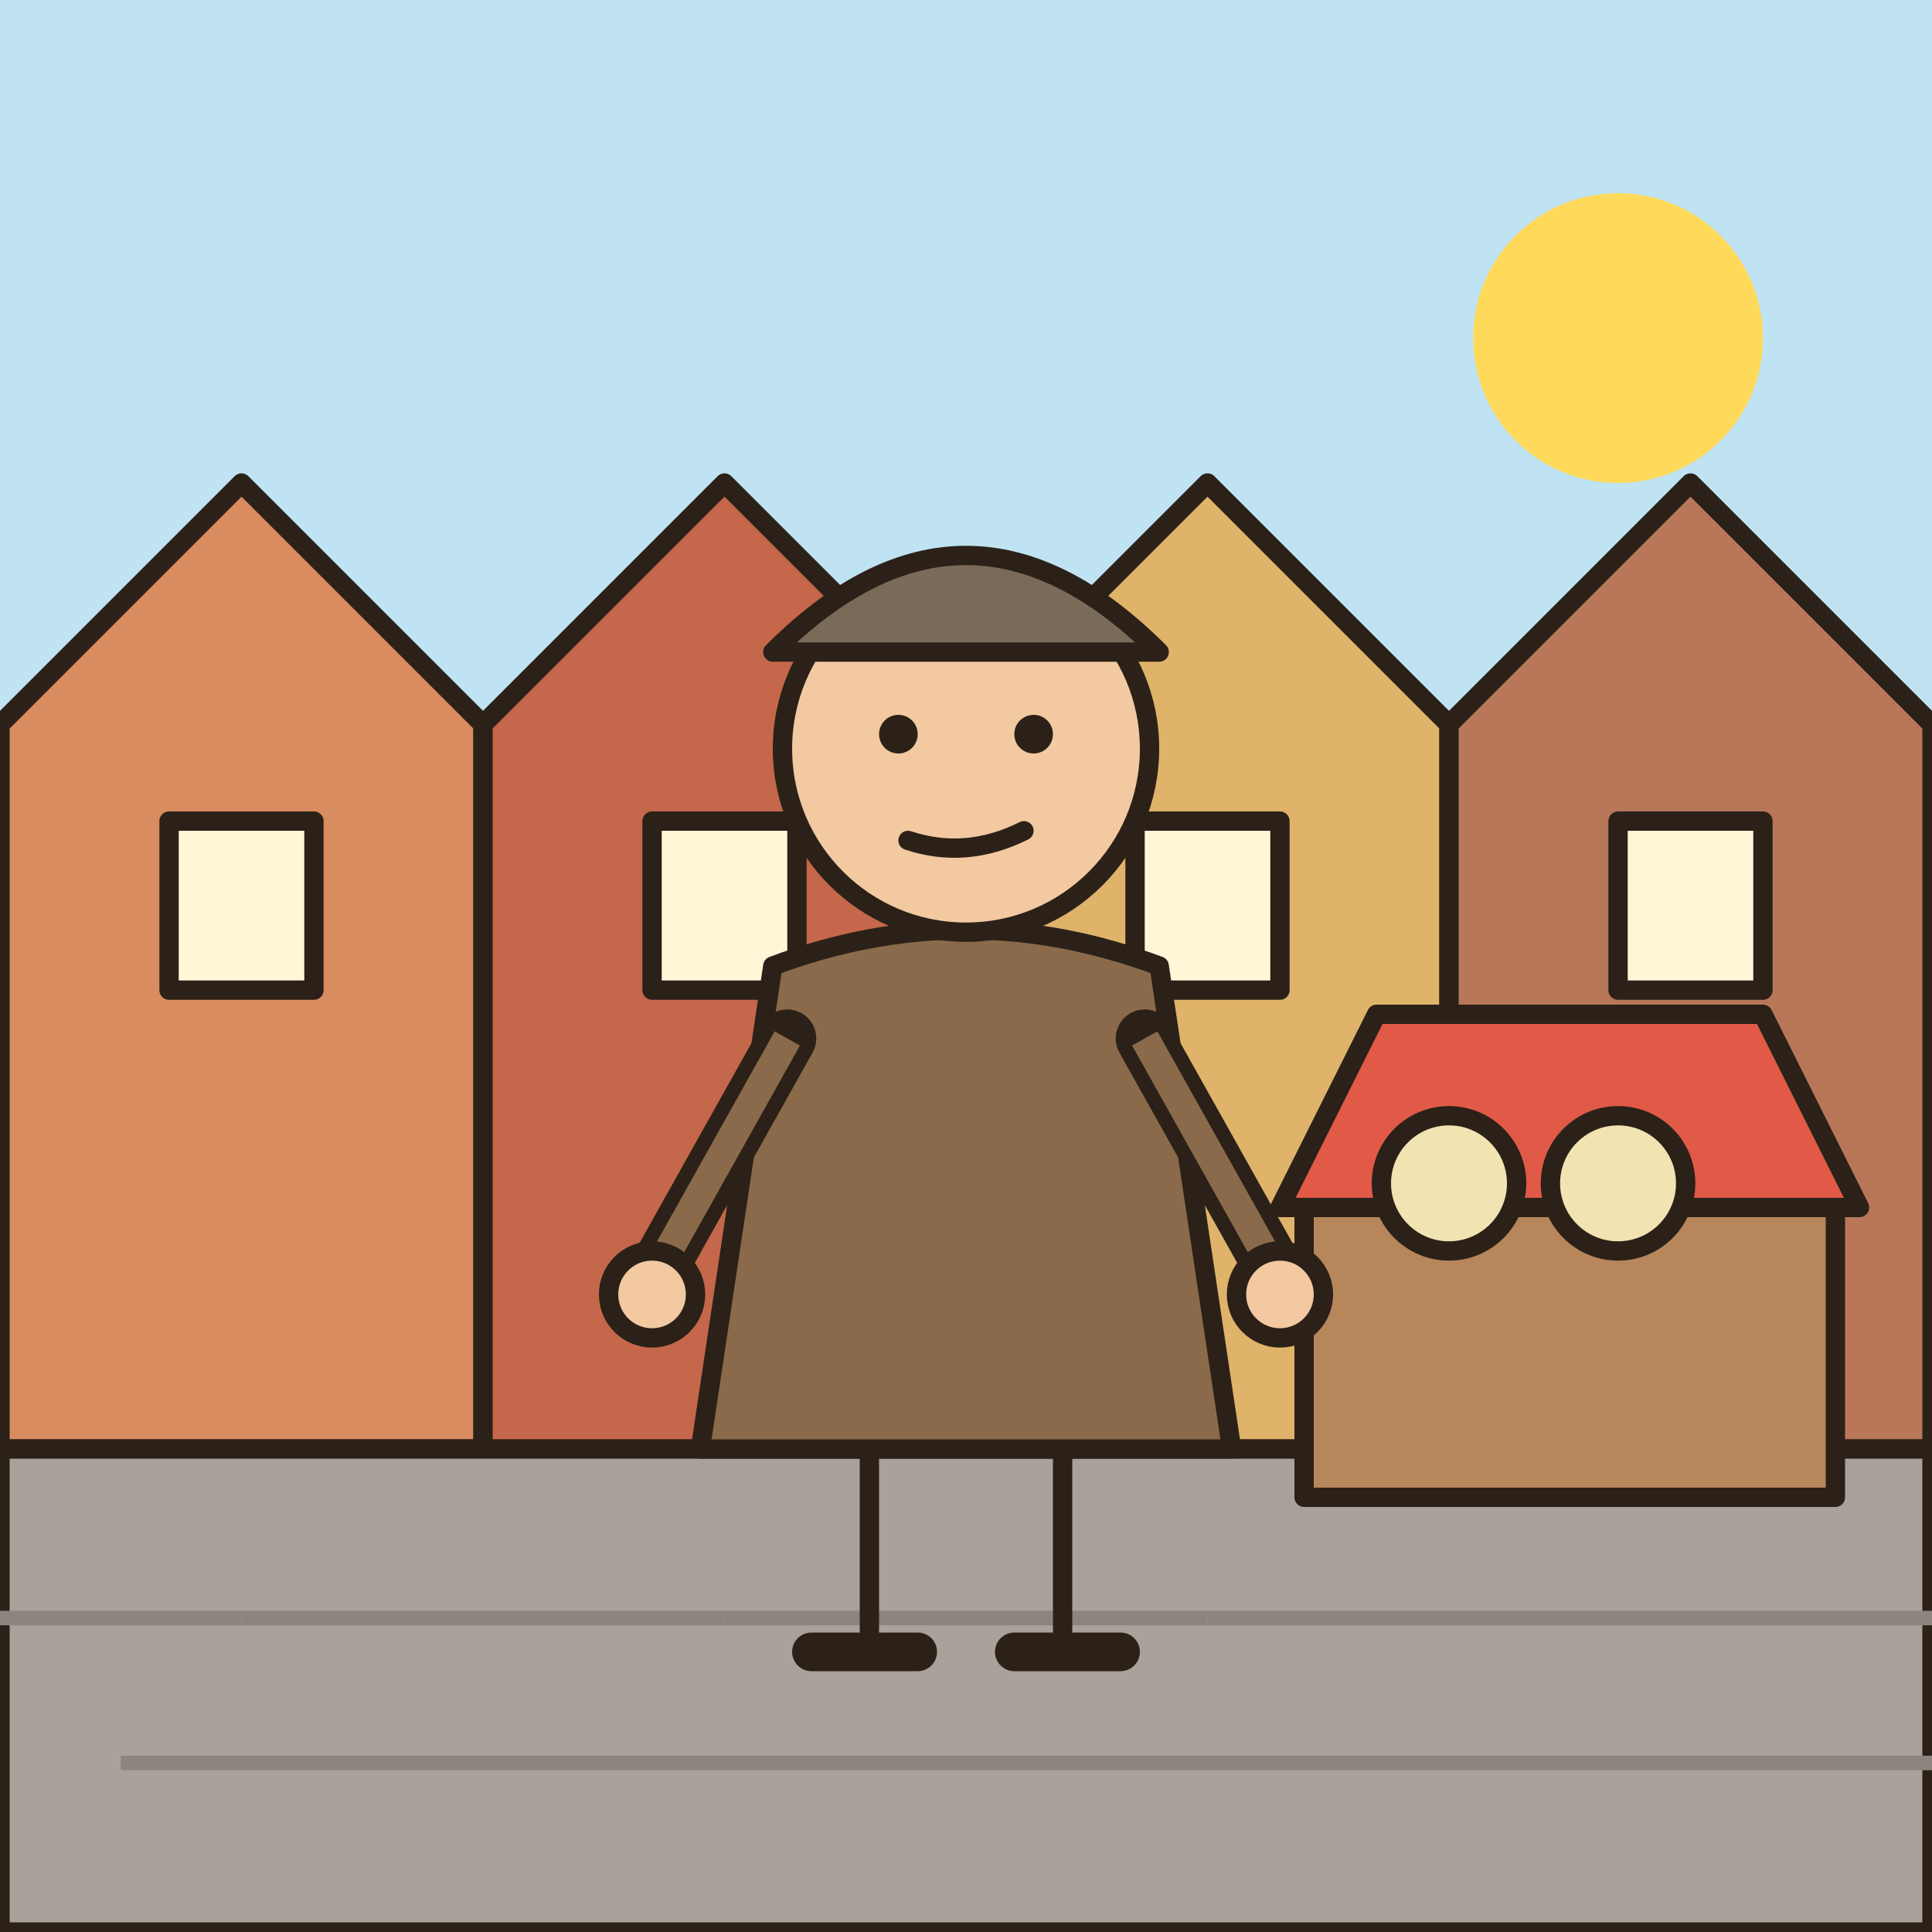
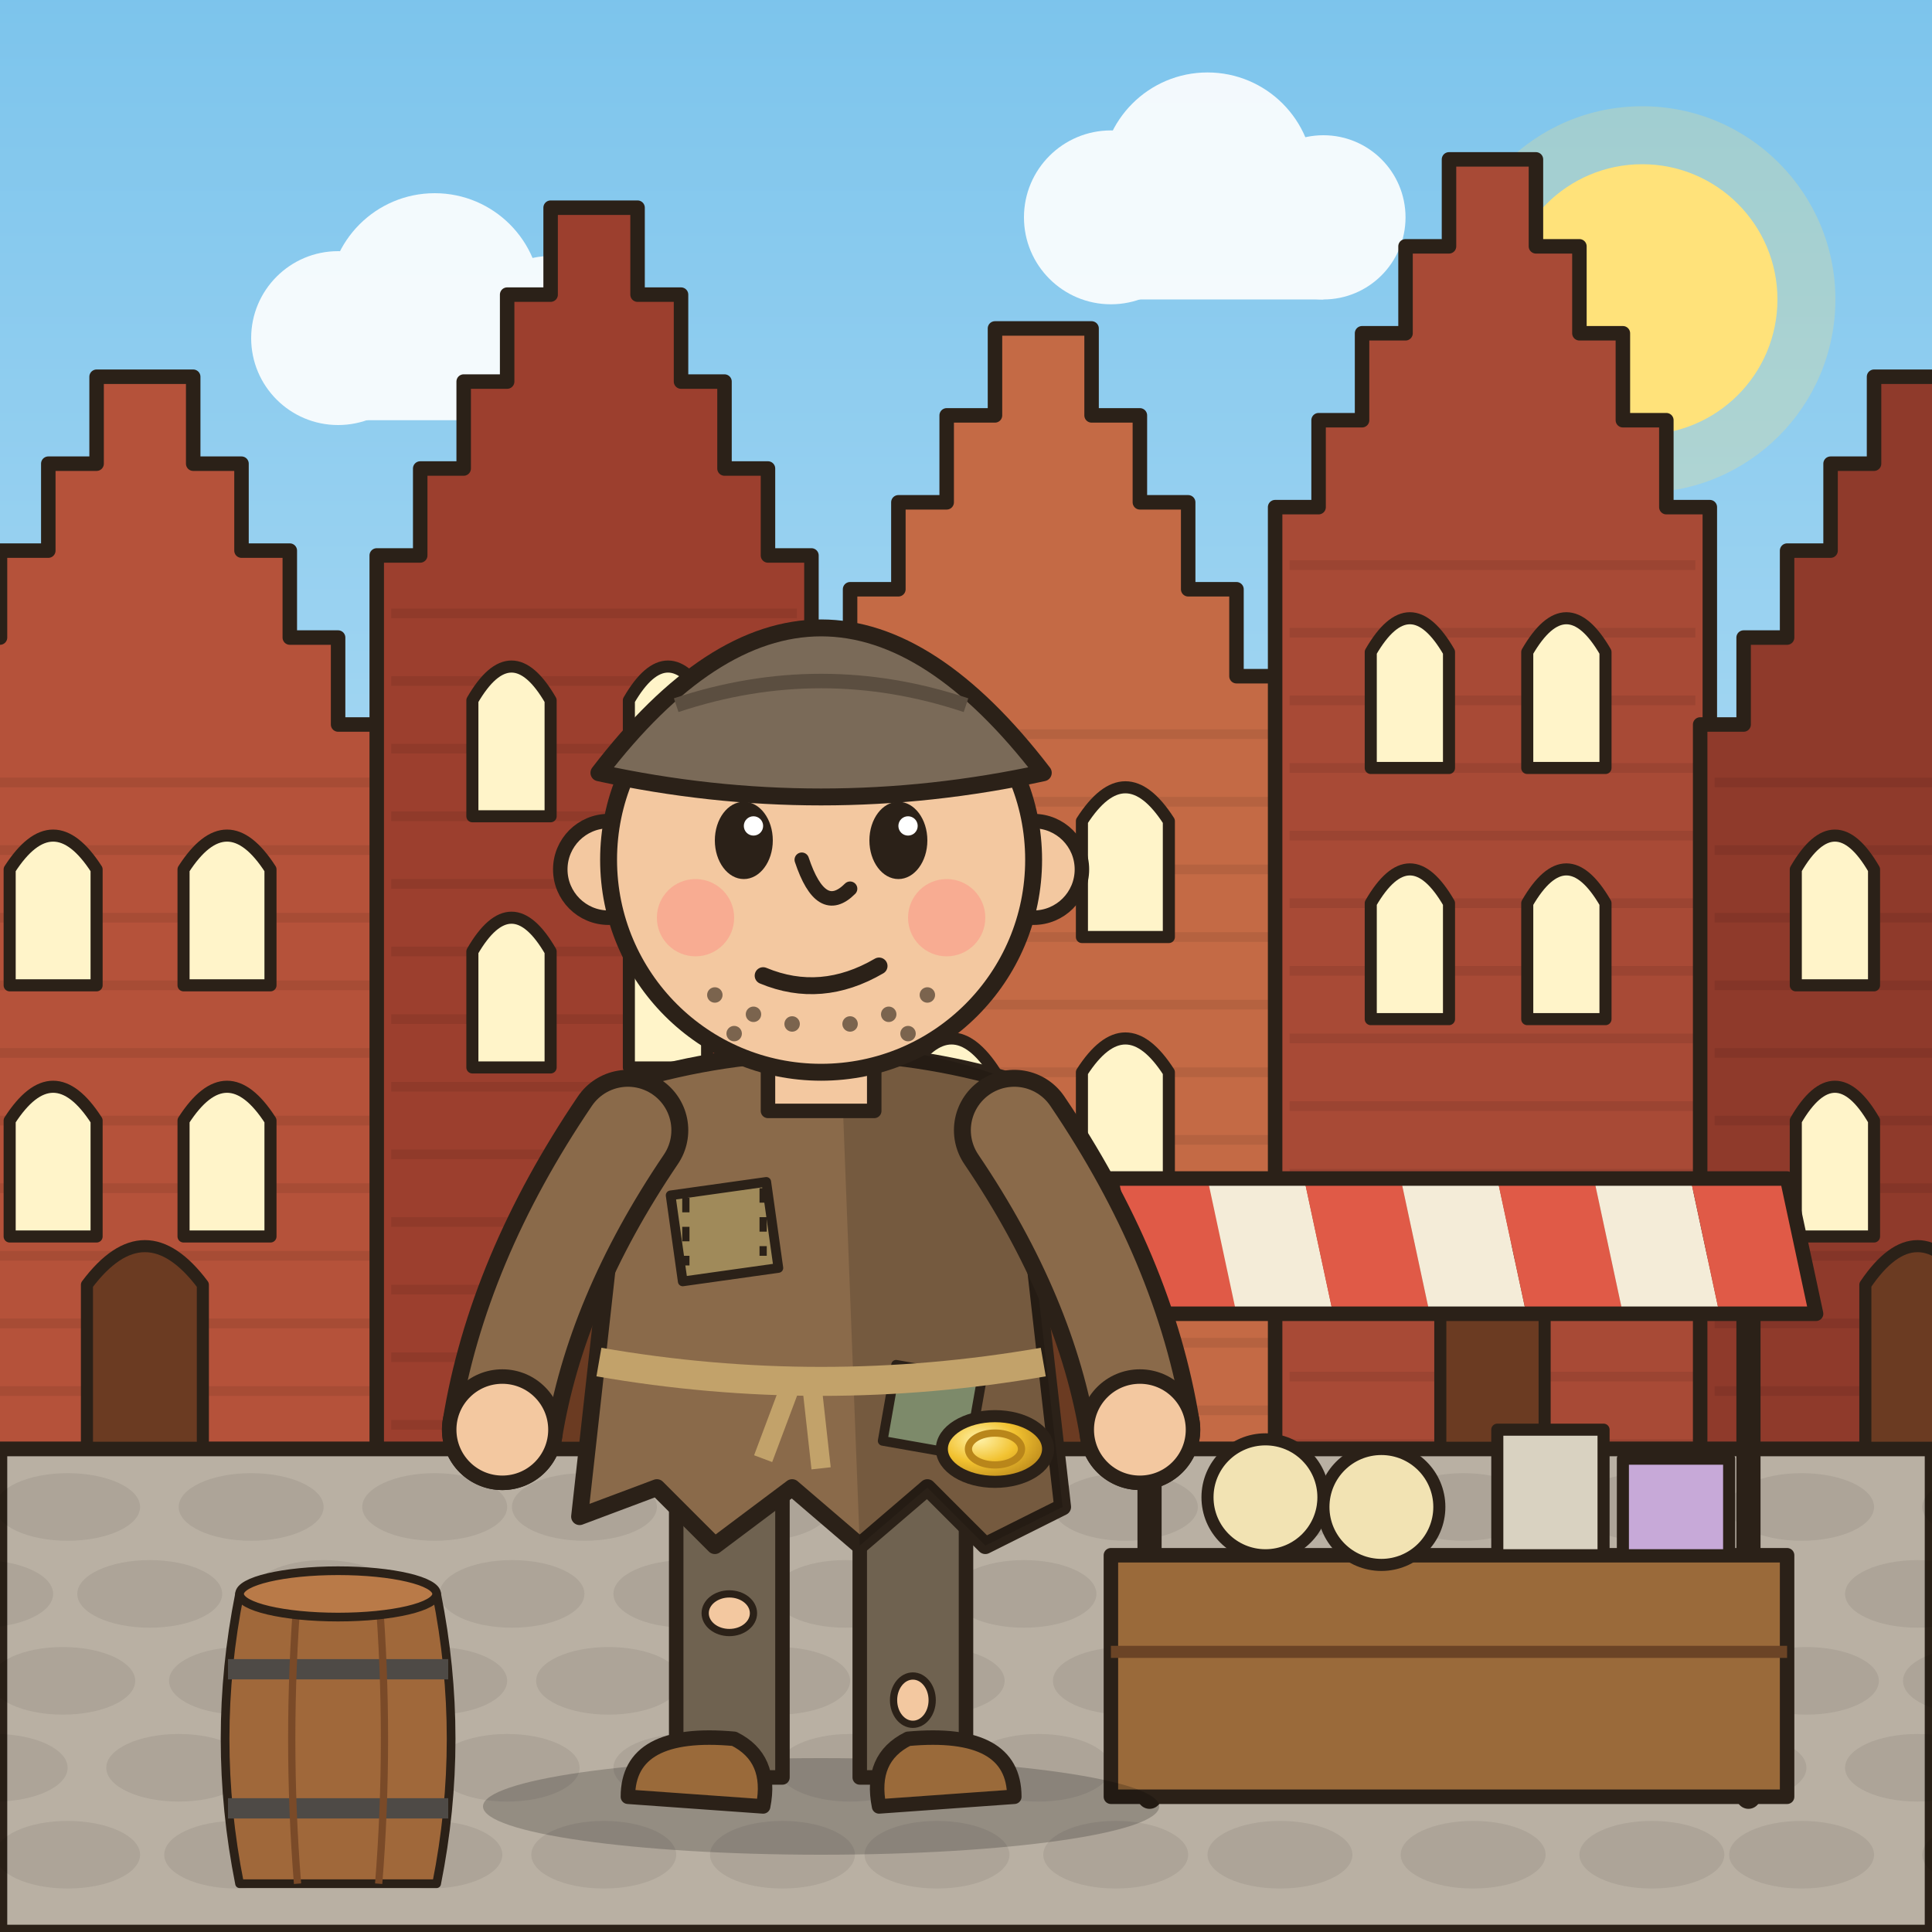
<svg xmlns="http://www.w3.org/2000/svg" viewBox="0 0 400 400" role="img" aria-label="Kleiner Kaufmann">
-   <rect width="400" height="400" fill="#bfe3f2" />
-   <circle cx="335" cy="70" r="30" fill="#ffd95a" />
-   <path d="M0 300 V150 l50 -50 l50 50 V300 z" fill="#d98c5f" stroke="#2b2118" stroke-width="4" stroke-linejoin="round" stroke-linecap="round" />
-   <rect x="35" y="170" width="30" height="35" fill="#fff6d8" stroke="#2b2118" stroke-width="4" stroke-linejoin="round" stroke-linecap="round" />
-   <path d="M100 300 V150 l50 -50 l50 50 V300 z" fill="#c5674a" stroke="#2b2118" stroke-width="4" stroke-linejoin="round" stroke-linecap="round" />
-   <rect x="135" y="170" width="30" height="35" fill="#fff6d8" stroke="#2b2118" stroke-width="4" stroke-linejoin="round" stroke-linecap="round" />
-   <path d="M200 300 V150 l50 -50 l50 50 V300 z" fill="#e0b36a" stroke="#2b2118" stroke-width="4" stroke-linejoin="round" stroke-linecap="round" />
-   <rect x="235" y="170" width="30" height="35" fill="#fff6d8" stroke="#2b2118" stroke-width="4" stroke-linejoin="round" stroke-linecap="round" />
-   <path d="M300 300 V150 l50 -50 l50 50 V300 z" fill="#b9775a" stroke="#2b2118" stroke-width="4" stroke-linejoin="round" stroke-linecap="round" />
-   <rect x="335" y="170" width="30" height="35" fill="#fff6d8" stroke="#2b2118" stroke-width="4" stroke-linejoin="round" stroke-linecap="round" />
-   <rect y="300" width="400" height="100" fill="#a9a29a" stroke="#2b2118" stroke-width="4" stroke-linejoin="round" stroke-linecap="round" />
-   <path d="M0 335 h50 M25 365 h50" stroke="#8c857e" stroke-width="3" />
-   <path d="M50 335 h50 M75 365 h50" stroke="#8c857e" stroke-width="3" />
-   <path d="M100 335 h50 M125 365 h50" stroke="#8c857e" stroke-width="3" />
-   <path d="M150 335 h50 M175 365 h50" stroke="#8c857e" stroke-width="3" />
-   <path d="M200 335 h50 M225 365 h50" stroke="#8c857e" stroke-width="3" />
-   <path d="M250 335 h50 M275 365 h50" stroke="#8c857e" stroke-width="3" />
-   <path d="M300 335 h50 M325 365 h50" stroke="#8c857e" stroke-width="3" />
-   <path d="M350 335 h50 M375 365 h50" stroke="#8c857e" stroke-width="3" />
-   <rect x="270" y="250" width="110" height="60" fill="#b8865b" stroke="#2b2118" stroke-width="4" stroke-linejoin="round" stroke-linecap="round" />
-   <path d="M265 250 l20 -40 h80 l20 40 z" fill="#e05a47" stroke="#2b2118" stroke-width="4" stroke-linejoin="round" stroke-linecap="round" />
-   <circle cx="300" cy="245" r="14" fill="#f2e3b3" stroke="#2b2118" stroke-width="4" stroke-linejoin="round" stroke-linecap="round" />
-   <circle cx="335" cy="245" r="14" fill="#f2e3b3" stroke="#2b2118" stroke-width="4" stroke-linejoin="round" stroke-linecap="round" />
-   <path d="M180 290 v50 M220 290 v50" stroke="#2b2118" stroke-width="4" stroke-linejoin="round" stroke-linecap="round" />
-   <path d="M168 342 h22 M210 342 h22" stroke="#2b2118" stroke-linejoin="round" stroke-linecap="round" stroke-width="8" />
-   <path d="M160 200 Q200 185 240 200 L255 300 H145 Z" fill="#8a6a4a" stroke="#2b2118" stroke-width="4" stroke-linejoin="round" stroke-linecap="round" />
-   <path d="M163 215 L135 265 M237 215 L265 265" stroke="#2b2118" stroke-linejoin="round" stroke-linecap="round" stroke-width="12" />
-   <path d="M163 215 L135 265 M237 215 L265 265" stroke="#8a6a4a" stroke-width="6" />
-   <circle cx="135" cy="268" r="9" fill="#f2c9a0" stroke="#2b2118" stroke-width="4" stroke-linejoin="round" stroke-linecap="round" />
-   <circle cx="265" cy="268" r="9" fill="#f2c9a0" stroke="#2b2118" stroke-width="4" stroke-linejoin="round" stroke-linecap="round" />
-   <circle cx="200" cy="155" r="38" fill="#f2c9a0" stroke="#2b2118" stroke-width="4" stroke-linejoin="round" stroke-linecap="round" />
-   <circle cx="186" cy="152" r="4" fill="#2b2118" />
-   <circle cx="214" cy="152" r="4" fill="#2b2118" />
-   <path d="M188 174 Q200 178 212 172" stroke="#2b2118" stroke-width="4" stroke-linejoin="round" stroke-linecap="round" fill="none" />
-   <path d="M160 135 Q200 95 240 135 Z" fill="#7a6a58" stroke="#2b2118" stroke-width="4" stroke-linejoin="round" stroke-linecap="round" />
+   <defs>
+     <linearGradient id="tag" x1="0" y1="0" x2="0" y2="1">
+       <stop offset="0" stop-color="#7cc4ec" />
+       <stop offset="1" stop-color="#d9f0fb" />
+     </linearGradient>
+     <linearGradient id="grau" x1="0" y1="0" x2="0" y2="1">
+       <stop offset="0" stop-color="#5d5a6e" />
+       <stop offset="1" stop-color="#a9a6b3" />
+     </linearGradient>
+     <linearGradient id="wasser" x1="0" y1="0" x2="0" y2="1">
+       <stop offset="0" stop-color="#3d8fbf" />
+       <stop offset="1" stop-color="#25668f" />
+     </linearGradient>
+     <linearGradient id="wasser_grau" x1="0" y1="0" x2="0" y2="1">
+       <stop offset="0" stop-color="#5f7c8c" />
+       <stop offset="1" stop-color="#3f5866" />
+     </linearGradient>
+     <radialGradient id="gold" cx=".35" cy=".35" r=".7">
+       <stop offset="0" stop-color="#fff2a8" />
+       <stop offset=".5" stop-color="#f2c230" />
+       <stop offset="1" stop-color="#b9861a" />
+     </radialGradient>
+   </defs>
+   <clipPath id="r">
+     <rect width="400" height="400" rx="0" />
+   </clipPath>
+   <g clip-path="url(#r)">
+     <rect width="400" height="400" fill="url(#tag)" />
+     <circle cx="340" cy="62" r="28" fill="#ffe27a" />
+     <circle cx="340" cy="62" r="40" fill="#ffe27a" opacity=".25" />
+     <g fill="#fff" opacity=".9">
+       <circle cx="70" cy="70" r="18" />
+       <circle cx="90" cy="62" r="22" />
+       <circle cx="114" cy="70" r="17" />
+       <rect x="70" y="70" width="44" height="17" />
+     </g>
+     <g fill="#fff" opacity=".9">
+       <circle cx="230" cy="45" r="18" />
+       <circle cx="250" cy="37" r="22" />
+       <circle cx="274" cy="45" r="17" />
+       <rect x="230" y="45" width="44" height="17" />
+     </g>
+     <path d="M-20.0 300.0 L-20.0 150.0 L-10.0 150.0 L-10.0 132.0 L0.0 132.0 L0.0 114.0 L10.0 114.0 L10.0 96.0 L20.0 96.0 L20.0 78.0 L40.0 78.0 L40.0 96.0 L50.0 96.0 L50.0 114.0 L60.0 114.0 L60.0 132.0 L70.0 132.0 L70.0 150.0 L80.0 150.0 L80.0 150.0 L80.0 300.0 Z" fill="#b5523a" stroke="#2b2118" stroke-width="3" stroke-linejoin="round" stroke-linecap="round" />
+     <path d="M-17 162 h94" stroke="#000" stroke-opacity=".08" stroke-width="2" />
+     <path d="M-17 176 h94" stroke="#000" stroke-opacity=".08" stroke-width="2" />
+     <path d="M-17 190 h94" stroke="#000" stroke-opacity=".08" stroke-width="2" />
+     <path d="M-17 204 h94" stroke="#000" stroke-opacity=".08" stroke-width="2" />
+     <path d="M-17 218 h94" stroke="#000" stroke-opacity=".08" stroke-width="2" />
+     <path d="M-17 232 h94" stroke="#000" stroke-opacity=".08" stroke-width="2" />
+     <path d="M-17 246 h94" stroke="#000" stroke-opacity=".08" stroke-width="2" />
+     <path d="M-17 260 h94" stroke="#000" stroke-opacity=".08" stroke-width="2" />
+     <path d="M-17 274 h94" stroke="#000" stroke-opacity=".08" stroke-width="2" />
+     <path d="M-17 288 h94" stroke="#000" stroke-opacity=".08" stroke-width="2" />
+     <path d="M2.0 204 v-24 q9.0 -14 18.0 0 v24 z" fill="#fff4c9" stroke="#2b2118" stroke-width="2.5" stroke-linejoin="round" stroke-linecap="round" />
+     <path d="M38.0 204 v-24 q9.0 -14 18.0 0 v24 z" fill="#fff4c9" stroke="#2b2118" stroke-width="2.5" stroke-linejoin="round" stroke-linecap="round" />
+     <path d="M2.0 256 v-24 q9.0 -14 18.0 0 v24 z" fill="#fff4c9" stroke="#2b2118" stroke-width="2.5" stroke-linejoin="round" stroke-linecap="round" />
+     <path d="M38.0 256 v-24 q9.0 -14 18.0 0 v24 z" fill="#fff4c9" stroke="#2b2118" stroke-width="2.5" stroke-linejoin="round" stroke-linecap="round" />
+     <path d="M18.0 300 v-34 q12.0 -16 24.0 0 v34 z" fill="#6b3b22" stroke="#2b2118" stroke-width="2.5" stroke-linejoin="round" stroke-linecap="round" />
+     <path d="M78.0 300.0 L78.0 115.0 L87.0 115.0 L87.0 97.0 L96.0 97.0 L96.0 79.0 L105.0 79.0 L105.0 61.0 L114.0 61.0 L114.0 43.0 L132.0 43.0 L132.0 61.0 L141.0 61.0 L141.0 79.0 L150.0 79.0 L150.0 97.0 L159.0 97.0 L159.0 115.0 L168.0 115.0 L168.0 115.0 L168.0 300.0 Z" fill="#9c3f2e" stroke="#2b2118" stroke-width="3" stroke-linejoin="round" stroke-linecap="round" />
+     <path d="M81 127 h84" stroke="#000" stroke-opacity=".08" stroke-width="2" />
+     <path d="M81 141 h84" stroke="#000" stroke-opacity=".08" stroke-width="2" />
+     <path d="M81 155 h84" stroke="#000" stroke-opacity=".08" stroke-width="2" />
+     <path d="M81 169 h84" stroke="#000" stroke-opacity=".08" stroke-width="2" />
+     <path d="M81 183 h84" stroke="#000" stroke-opacity=".08" stroke-width="2" />
+     <path d="M81 197 h84" stroke="#000" stroke-opacity=".08" stroke-width="2" />
+     <path d="M81 211 h84" stroke="#000" stroke-opacity=".08" stroke-width="2" />
+     <path d="M81 225 h84" stroke="#000" stroke-opacity=".08" stroke-width="2" />
+     <path d="M81 239 h84" stroke="#000" stroke-opacity=".08" stroke-width="2" />
+     <path d="M81 253 h84" stroke="#000" stroke-opacity=".08" stroke-width="2" />
+     <path d="M81 267 h84" stroke="#000" stroke-opacity=".08" stroke-width="2" />
+     <path d="M81 281 h84" stroke="#000" stroke-opacity=".08" stroke-width="2" />
+     <path d="M81 295 h84" stroke="#000" stroke-opacity=".08" stroke-width="2" />
+     <path d="M97.8 169 v-24 q8.1 -14 16.2 0 v24 z" fill="#fff4c9" stroke="#2b2118" stroke-width="2.5" stroke-linejoin="round" stroke-linecap="round" />
+     <path d="M130.2 169 v-24 q8.1 -14 16.2 0 v24 z" fill="#fff4c9" stroke="#2b2118" stroke-width="2.5" stroke-linejoin="round" stroke-linecap="round" />
+     <path d="M97.8 221 v-24 q8.1 -14 16.2 0 v24 z" fill="#fff4c9" stroke="#2b2118" stroke-width="2.5" stroke-linejoin="round" stroke-linecap="round" />
+     <path d="M130.2 221 v-24 q8.1 -14 16.2 0 v24 z" fill="#fff4c9" stroke="#2b2118" stroke-width="2.5" stroke-linejoin="round" stroke-linecap="round" />
+     <path d="M112.2 300 v-34 q10.8 -16 21.6 0 v34 z" fill="#6b3b22" stroke="#2b2118" stroke-width="2.5" stroke-linejoin="round" stroke-linecap="round" />
+     <path d="M166.0 300.0 L166.0 140.0 L176.0 140.0 L176.0 122.0 L186.0 122.0 L186.0 104.0 L196.0 104.0 L196.0 86.0 L206.0 86.0 L206.0 68.0 L226.0 68.0 L226.0 86.0 L236.0 86.0 L236.0 104.0 L246.0 104.0 L246.0 122.0 L256.0 122.0 L256.0 140.0 L266.0 140.0 L266.0 140.0 L266.0 300.0 Z" fill="#c46a45" stroke="#2b2118" stroke-width="3" stroke-linejoin="round" stroke-linecap="round" />
+     <path d="M169 152 h94" stroke="#000" stroke-opacity=".08" stroke-width="2" />
+     <path d="M169 166 h94" stroke="#000" stroke-opacity=".08" stroke-width="2" />
+     <path d="M169 180 h94" stroke="#000" stroke-opacity=".08" stroke-width="2" />
+     <path d="M169 194 h94" stroke="#000" stroke-opacity=".08" stroke-width="2" />
+     <path d="M169 208 h94" stroke="#000" stroke-opacity=".08" stroke-width="2" />
+     <path d="M169 222 h94" stroke="#000" stroke-opacity=".08" stroke-width="2" />
+     <path d="M169 236 h94" stroke="#000" stroke-opacity=".08" stroke-width="2" />
+     <path d="M169 250 h94" stroke="#000" stroke-opacity=".08" stroke-width="2" />
+     <path d="M169 264 h94" stroke="#000" stroke-opacity=".08" stroke-width="2" />
+     <path d="M169 278 h94" stroke="#000" stroke-opacity=".08" stroke-width="2" />
+     <path d="M169 292 h94" stroke="#000" stroke-opacity=".08" stroke-width="2" />
+     <path d="M188.0 194 v-24 q9.0 -14 18.0 0 v24 z" fill="#fff4c9" stroke="#2b2118" stroke-width="2.5" stroke-linejoin="round" stroke-linecap="round" />
+     <path d="M224.0 194 v-24 q9.0 -14 18.0 0 v24 z" fill="#fff4c9" stroke="#2b2118" stroke-width="2.5" stroke-linejoin="round" stroke-linecap="round" />
+     <path d="M188.0 246 v-24 q9.0 -14 18.0 0 v24 z" fill="#fff4c9" stroke="#2b2118" stroke-width="2.5" stroke-linejoin="round" stroke-linecap="round" />
+     <path d="M224.0 246 v-24 q9.0 -14 18.0 0 v24 z" fill="#fff4c9" stroke="#2b2118" stroke-width="2.5" stroke-linejoin="round" stroke-linecap="round" />
+     <path d="M204.0 300 v-34 q12.0 -16 24.0 0 v34 z" fill="#6b3b22" stroke="#2b2118" stroke-width="2.5" stroke-linejoin="round" stroke-linecap="round" />
+     <path d="M264.0 300.0 L264.0 105.0 L273.0 105.0 L273.0 87.0 L282.0 87.0 L282.0 69.0 L291.0 69.0 L291.0 51.0 L300.0 51.0 L300.0 33.0 L318.0 33.0 L318.0 51.0 L327.0 51.0 L327.0 69.0 L336.0 69.0 L336.0 87.0 L345.0 87.0 L345.0 105.0 L354.0 105.0 L354.0 105.0 L354.0 300.0 Z" fill="#a84a36" stroke="#2b2118" stroke-width="3" stroke-linejoin="round" stroke-linecap="round" />
+     <path d="M267 117 h84" stroke="#000" stroke-opacity=".08" stroke-width="2" />
+     <path d="M267 131 h84" stroke="#000" stroke-opacity=".08" stroke-width="2" />
+     <path d="M267 145 h84" stroke="#000" stroke-opacity=".08" stroke-width="2" />
+     <path d="M267 159 h84" stroke="#000" stroke-opacity=".08" stroke-width="2" />
+     <path d="M267 173 h84" stroke="#000" stroke-opacity=".08" stroke-width="2" />
+     <path d="M267 187 h84" stroke="#000" stroke-opacity=".08" stroke-width="2" />
+     <path d="M267 201 h84" stroke="#000" stroke-opacity=".08" stroke-width="2" />
+     <path d="M267 215 h84" stroke="#000" stroke-opacity=".08" stroke-width="2" />
+     <path d="M267 229 h84" stroke="#000" stroke-opacity=".08" stroke-width="2" />
+     <path d="M267 243 h84" stroke="#000" stroke-opacity=".08" stroke-width="2" />
+     <path d="M267 257 h84" stroke="#000" stroke-opacity=".08" stroke-width="2" />
+     <path d="M267 271 h84" stroke="#000" stroke-opacity=".08" stroke-width="2" />
+     <path d="M267 285 h84" stroke="#000" stroke-opacity=".08" stroke-width="2" />
+     <path d="M267 299 h84" stroke="#000" stroke-opacity=".08" stroke-width="2" />
+     <path d="M283.8 159 v-24 q8.1 -14 16.2 0 v24 z" fill="#fff4c9" stroke="#2b2118" stroke-width="2.5" stroke-linejoin="round" stroke-linecap="round" />
+     <path d="M316.2 159 v-24 q8.1 -14 16.2 0 v24 z" fill="#fff4c9" stroke="#2b2118" stroke-width="2.5" stroke-linejoin="round" stroke-linecap="round" />
+     <path d="M283.8 211 v-24 q8.1 -14 16.2 0 v24 z" fill="#fff4c9" stroke="#2b2118" stroke-width="2.5" stroke-linejoin="round" stroke-linecap="round" />
+     <path d="M316.2 211 v-24 q8.1 -14 16.2 0 v24 z" fill="#fff4c9" stroke="#2b2118" stroke-width="2.5" stroke-linejoin="round" stroke-linecap="round" />
+     <path d="M298.2 300 v-34 q10.8 -16 21.6 0 v34 z" fill="#6b3b22" stroke="#2b2118" stroke-width="2.5" stroke-linejoin="round" stroke-linecap="round" />
+     <path d="M352.0 300.0 L352.0 150.0 L361.0 150.0 L361.0 132.0 L370.0 132.0 L370.0 114.0 L379.0 114.0 L379.0 96.0 L388.0 96.0 L388.0 78.0 L406.0 78.0 L406.0 96.0 L415.0 96.0 L415.0 114.0 L424.0 114.0 L424.0 132.0 L433.0 132.0 L433.0 150.0 L442.0 150.0 L442.0 150.0 L442.0 300.0 Z" fill="#8f3a2b" stroke="#2b2118" stroke-width="3" stroke-linejoin="round" stroke-linecap="round" />
+     <path d="M355 162 h84" stroke="#000" stroke-opacity=".08" stroke-width="2" />
+     <path d="M355 176 h84" stroke="#000" stroke-opacity=".08" stroke-width="2" />
+     <path d="M355 190 h84" stroke="#000" stroke-opacity=".08" stroke-width="2" />
+     <path d="M355 204 h84" stroke="#000" stroke-opacity=".08" stroke-width="2" />
+     <path d="M355 218 h84" stroke="#000" stroke-opacity=".08" stroke-width="2" />
+     <path d="M355 232 h84" stroke="#000" stroke-opacity=".08" stroke-width="2" />
+     <path d="M355 246 h84" stroke="#000" stroke-opacity=".08" stroke-width="2" />
+     <path d="M355 260 h84" stroke="#000" stroke-opacity=".08" stroke-width="2" />
+     <path d="M355 274 h84" stroke="#000" stroke-opacity=".08" stroke-width="2" />
+     <path d="M355 288 h84" stroke="#000" stroke-opacity=".08" stroke-width="2" />
+     <path d="M371.8 204 v-24 q8.1 -14 16.2 0 v24 z" fill="#fff4c9" stroke="#2b2118" stroke-width="2.5" stroke-linejoin="round" stroke-linecap="round" />
+     <path d="M404.2 204 v-24 q8.1 -14 16.2 0 v24 z" fill="#fff4c9" stroke="#2b2118" stroke-width="2.5" stroke-linejoin="round" stroke-linecap="round" />
+     <path d="M371.8 256 v-24 q8.1 -14 16.2 0 v24 z" fill="#fff4c9" stroke="#2b2118" stroke-width="2.5" stroke-linejoin="round" stroke-linecap="round" />
+     <path d="M404.2 256 v-24 q8.1 -14 16.2 0 v24 z" fill="#fff4c9" stroke="#2b2118" stroke-width="2.5" stroke-linejoin="round" stroke-linecap="round" />
+     <path d="M386.2 300 v-34 q10.8 -16 21.6 0 v34 z" fill="#6b3b22" stroke="#2b2118" stroke-width="2.5" stroke-linejoin="round" stroke-linecap="round" />
+     <rect y="300" width="400" height="100" fill="#b9b0a3" stroke="#2b2118" stroke-width="3" stroke-linejoin="round" stroke-linecap="round" />
+     <ellipse cx="-21" cy="312" rx="15" ry="7" fill="#000" opacity=".07" />
+     <ellipse cx="14" cy="312" rx="15" ry="7" fill="#000" opacity=".07" />
+     <ellipse cx="52" cy="312" rx="15" ry="7" fill="#000" opacity=".07" />
+     <ellipse cx="90" cy="312" rx="15" ry="7" fill="#000" opacity=".07" />
+     <ellipse cx="121" cy="312" rx="15" ry="7" fill="#000" opacity=".07" />
+     <ellipse cx="157" cy="312" rx="15" ry="7" fill="#000" opacity=".07" />
+     <ellipse cx="199" cy="312" rx="15" ry="7" fill="#000" opacity=".07" />
+     <ellipse cx="233" cy="312" rx="15" ry="7" fill="#000" opacity=".07" />
+     <ellipse cx="265" cy="312" rx="15" ry="7" fill="#000" opacity=".07" />
+     <ellipse cx="303" cy="312" rx="15" ry="7" fill="#000" opacity=".07" />
+     <ellipse cx="341" cy="312" rx="15" ry="7" fill="#000" opacity=".07" />
+     <ellipse cx="373" cy="312" rx="15" ry="7" fill="#000" opacity=".07" />
+     <ellipse cx="413" cy="312" rx="15" ry="7" fill="#000" opacity=".07" />
+     <ellipse cx="-4" cy="330" rx="15" ry="7" fill="#000" opacity=".07" />
+     <ellipse cx="31" cy="330" rx="15" ry="7" fill="#000" opacity=".07" />
+     <ellipse cx="67" cy="330" rx="15" ry="7" fill="#000" opacity=".07" />
+     <ellipse cx="106" cy="330" rx="15" ry="7" fill="#000" opacity=".07" />
+     <ellipse cx="142" cy="330" rx="15" ry="7" fill="#000" opacity=".07" />
+     <ellipse cx="175" cy="330" rx="15" ry="7" fill="#000" opacity=".07" />
+     <ellipse cx="212" cy="330" rx="15" ry="7" fill="#000" opacity=".07" />
+     <ellipse cx="247" cy="330" rx="15" ry="7" fill="#000" opacity=".07" />
+     <ellipse cx="287" cy="330" rx="15" ry="7" fill="#000" opacity=".07" />
+     <ellipse cx="322" cy="330" rx="15" ry="7" fill="#000" opacity=".07" />
+     <ellipse cx="355" cy="330" rx="15" ry="7" fill="#000" opacity=".07" />
+     <ellipse cx="397" cy="330" rx="15" ry="7" fill="#000" opacity=".07" />
+     <ellipse cx="-19" cy="348" rx="15" ry="7" fill="#000" opacity=".07" />
+     <ellipse cx="13" cy="348" rx="15" ry="7" fill="#000" opacity=".07" />
+     <ellipse cx="50" cy="348" rx="15" ry="7" fill="#000" opacity=".07" />
+     <ellipse cx="90" cy="348" rx="15" ry="7" fill="#000" opacity=".07" />
+     <ellipse cx="126" cy="348" rx="15" ry="7" fill="#000" opacity=".07" />
+     <ellipse cx="161" cy="348" rx="15" ry="7" fill="#000" opacity=".07" />
+     <ellipse cx="193" cy="348" rx="15" ry="7" fill="#000" opacity=".07" />
+     <ellipse cx="233" cy="348" rx="15" ry="7" fill="#000" opacity=".07" />
+     <ellipse cx="269" cy="348" rx="15" ry="7" fill="#000" opacity=".07" />
+     <ellipse cx="304" cy="348" rx="15" ry="7" fill="#000" opacity=".07" />
+     <ellipse cx="337" cy="348" rx="15" ry="7" fill="#000" opacity=".07" />
+     <ellipse cx="374" cy="348" rx="15" ry="7" fill="#000" opacity=".07" />
+     <ellipse cx="409" cy="348" rx="15" ry="7" fill="#000" opacity=".07" />
+     <ellipse cx="-1" cy="366" rx="15" ry="7" fill="#000" opacity=".07" />
+     <ellipse cx="37" cy="366" rx="15" ry="7" fill="#000" opacity=".07" />
+     <ellipse cx="68" cy="366" rx="15" ry="7" fill="#000" opacity=".07" />
+     <ellipse cx="105" cy="366" rx="15" ry="7" fill="#000" opacity=".07" />
+     <ellipse cx="142" cy="366" rx="15" ry="7" fill="#000" opacity=".07" />
+     <ellipse cx="176" cy="366" rx="15" ry="7" fill="#000" opacity=".07" />
+     <ellipse cx="215" cy="366" rx="15" ry="7" fill="#000" opacity=".07" />
+     <ellipse cx="247" cy="366" rx="15" ry="7" fill="#000" opacity=".07" />
+     <ellipse cx="287" cy="366" rx="15" ry="7" fill="#000" opacity=".07" />
+     <ellipse cx="321" cy="366" rx="15" ry="7" fill="#000" opacity=".07" />
+     <ellipse cx="359" cy="366" rx="15" ry="7" fill="#000" opacity=".07" />
+     <ellipse cx="397" cy="366" rx="15" ry="7" fill="#000" opacity=".07" />
+     <ellipse cx="-18" cy="384" rx="15" ry="7" fill="#000" opacity=".07" />
+     <ellipse cx="14" cy="384" rx="15" ry="7" fill="#000" opacity=".07" />
+     <ellipse cx="49" cy="384" rx="15" ry="7" fill="#000" opacity=".07" />
+     <ellipse cx="89" cy="384" rx="15" ry="7" fill="#000" opacity=".07" />
+     <ellipse cx="125" cy="384" rx="15" ry="7" fill="#000" opacity=".07" />
+     <ellipse cx="162" cy="384" rx="15" ry="7" fill="#000" opacity=".07" />
+     <ellipse cx="194" cy="384" rx="15" ry="7" fill="#000" opacity=".07" />
+     <ellipse cx="231" cy="384" rx="15" ry="7" fill="#000" opacity=".07" />
+     <ellipse cx="265" cy="384" rx="15" ry="7" fill="#000" opacity=".07" />
+     <ellipse cx="305" cy="384" rx="15" ry="7" fill="#000" opacity=".07" />
+     <ellipse cx="342" cy="384" rx="15" ry="7" fill="#000" opacity=".07" />
+     <ellipse cx="373" cy="384" rx="15" ry="7" fill="#000" opacity=".07" />
+     <ellipse cx="413" cy="384" rx="15" ry="7" fill="#000" opacity=".07" />
+     <g transform="translate(300 372)">
+       <path d="M-62 -100 V0 M62 -100 V0" stroke="#2b2118" stroke-width="5" stroke-linejoin="round" stroke-linecap="round" />
+       <rect x="-70" y="-50" width="140" height="50" fill="#9a6a3a" stroke="#2b2118" stroke-width="3" stroke-linejoin="round" stroke-linecap="round" />
+       <path d="M-70 -30 h140" stroke="#6b4426" stroke-width="2.5" />
+       <path d="M-70 -128 h20 l6 28 h-20 z" fill="#e05a47" />
+       <path d="M-50 -128 h20 l6 28 h-20 z" fill="#f4ecd8" />
+       <path d="M-30 -128 h20 l6 28 h-20 z" fill="#e05a47" />
+       <path d="M-10 -128 h20 l6 28 h-20 z" fill="#f4ecd8" />
+       <path d="M10 -128 h20 l6 28 h-20 z" fill="#e05a47" />
+       <path d="M30 -128 h20 l6 28 h-20 z" fill="#f4ecd8" />
+       <path d="M50 -128 h20 l6 28 h-20 z" fill="#e05a47" />
+       <path d="M-70 -128 h140 l6 28 h-140 z" fill="none" stroke="#2b2118" stroke-width="3" stroke-linejoin="round" stroke-linecap="round" />
+       <circle cx="-38" cy="-62" r="12" fill="#f2e3b3" stroke="#2b2118" stroke-width="2.5" stroke-linejoin="round" stroke-linecap="round" />
+       <circle cx="-14" cy="-60" r="12" fill="#f2e3b3" stroke="#2b2118" stroke-width="2.5" stroke-linejoin="round" stroke-linecap="round" />
+       <rect x="10" y="-76" width="22" height="26" fill="#d9d2c1" stroke="#2b2118" stroke-width="2.5" stroke-linejoin="round" stroke-linecap="round" />
+       <rect x="36" y="-70" width="22" height="20" fill="#c7a9d8" stroke="#2b2118" stroke-width="2.5" stroke-linejoin="round" stroke-linecap="round" />
+     </g>
+     <g transform="translate(70 360) rotate(0) scale(0.6)">
+       <path d="M-34 -50 q-10 50 0 100 h68 q10 -50 0 -100 z" fill="#a0683a" stroke="#2b2118" stroke-width="3" stroke-linejoin="round" stroke-linecap="round" />
+       <path d="M-38 -24 h76 M-38 24 h76" stroke="#4e4a46" stroke-width="7" />
+       <path d="M-14 -50 q-4 50 0 100 M14 -50 q4 50 0 100" stroke="#7a4a28" stroke-width="2.5" fill="none" />
+       <ellipse cx="0" cy="-50" rx="34" ry="8" fill="#b97a48" stroke="#2b2118" stroke-width="3" stroke-linejoin="round" stroke-linecap="round" />
+     </g>
+     <ellipse cx="170" cy="374" rx="70" ry="10" fill="#000" opacity=".2" />
+     <g transform="translate(170 374) scale(1.0)">
+       <rect x="-30" y="-70" width="22" height="64" fill="#6f6250" stroke="#2b2118" stroke-width="3" stroke-linejoin="round" stroke-linecap="round" />
+       <rect x="8" y="-70" width="22" height="64" fill="#6f6250" stroke="#2b2118" stroke-width="3" stroke-linejoin="round" stroke-linecap="round" />
+       <ellipse cx="-19" cy="-40" rx="5" ry="4" fill="#f3c8a0" stroke="#2b2118" stroke-width="1.5" stroke-linejoin="round" stroke-linecap="round" />
+       <ellipse cx="19" cy="-22" rx="4" ry="5" fill="#f3c8a0" stroke="#2b2118" stroke-width="1.5" stroke-linejoin="round" stroke-linecap="round" />
+       <path d="M-40 -2 q0 -14 22 -12 q8 4 6 14 z M40 -2 q0 -14 -22 -12 q-8 4 -6 14 z" fill="#9a6a3a" stroke="#2b2118" stroke-width="3" stroke-linejoin="round" stroke-linecap="round" />
+       <path d="M-40 -150 Q0 -162 40 -150 L50 -62 L34 -54 L22 -66 L8 -54 L-6 -66 L-22 -54 L-34 -66 L-50 -60 Z" fill="#8a6a4a" stroke="#2b2118" stroke-width="3.5" stroke-linejoin="round" stroke-linecap="round" />
+       <path d="M4 -158 Q26 -156 40 -150 L50 -62 L34 -54 L22 -66 L8 -54 Z" fill="#000" opacity=".15" />
+       <rect x="-30" y="-128" width="20" height="18" fill="#a08a5a" stroke="#2b2118" stroke-width="2" stroke-linejoin="round" stroke-linecap="round" transform="rotate(-8 -20 -119)" />
+       <path d="M-28 -126 v14 M-12 -128 v14" stroke="#2b2118" stroke-width="1.5" stroke-dasharray="3 3" />
+       <rect x="14" y="-90" width="18" height="16" fill="#7d8a6a" stroke="#2b2118" stroke-width="2" stroke-linejoin="round" stroke-linecap="round" transform="rotate(10 23 -82)" />
+       <path d="M-46 -92 Q0 -84 46 -92" stroke="#c2a26a" stroke-width="6" fill="none" />
+       <path d="M-6 -88 l-6 16 M-2 -88 l2 18" stroke="#c2a26a" stroke-width="4" />
+       <path d="M-40 -140 Q-61.0 -109.0 -66 -78" stroke="#2b2118" stroke-width="25" fill="none" stroke-linecap="round" />
+       <path d="M-40 -140 Q-61.0 -109.0 -66 -78" stroke="#8a6a4a" stroke-width="18" fill="none" stroke-linecap="round" />
+       <circle cx="-66" cy="-78" r="11" fill="#f3c8a0" stroke="#2b2118" stroke-width="3" stroke-linejoin="round" stroke-linecap="round" />
+       <path d="M40 -140 Q61.0 -109.0 66 -78" stroke="#2b2118" stroke-width="25" fill="none" stroke-linecap="round" />
+       <path d="M40 -140 Q61.0 -109.0 66 -78" stroke="#8a6a4a" stroke-width="18" fill="none" stroke-linecap="round" />
+       <circle cx="66" cy="-78" r="11" fill="#f3c8a0" stroke="#2b2118" stroke-width="3" stroke-linejoin="round" stroke-linecap="round" />
+       <rect x="-11" y="-160" width="22" height="16" fill="#f3c8a0" stroke="#2b2118" stroke-width="3" stroke-linejoin="round" stroke-linecap="round" />
+       <circle cx="-44" cy="-194" r="10" fill="#f3c8a0" stroke="#2b2118" stroke-width="3" stroke-linejoin="round" stroke-linecap="round" />
+       <circle cx="44" cy="-194" r="10" fill="#f3c8a0" stroke="#2b2118" stroke-width="3" stroke-linejoin="round" stroke-linecap="round" />
+       <circle cx="0" cy="-196" r="44" fill="#f3c8a0" stroke="#2b2118" stroke-width="3.5" stroke-linejoin="round" stroke-linecap="round" />
+       <circle cx="-26" cy="-184" r="8" fill="#ff8a80" opacity=".45" />
+       <circle cx="26" cy="-184" r="8" fill="#ff8a80" opacity=".45" />
+       <path d="M-4 -196 q4 12 10 6" stroke="#2b2118" stroke-width="3" stroke-linejoin="round" stroke-linecap="round" fill="none" />
+       <circle cx="-22" cy="-168" r="1.6" fill="#2b2118" opacity=".6" />
+       <circle cx="-14" cy="-164" r="1.6" fill="#2b2118" opacity=".6" />
+       <circle cx="-6" cy="-162" r="1.6" fill="#2b2118" opacity=".6" />
+       <circle cx="6" cy="-162" r="1.6" fill="#2b2118" opacity=".6" />
+       <circle cx="14" cy="-164" r="1.6" fill="#2b2118" opacity=".6" />
+       <circle cx="22" cy="-168" r="1.6" fill="#2b2118" opacity=".6" />
+       <circle cx="-18" cy="-160" r="1.6" fill="#2b2118" opacity=".6" />
+       <circle cx="18" cy="-160" r="1.6" fill="#2b2118" opacity=".6" />
+       <ellipse cx="-16" cy="-200" rx="6" ry="8" fill="#2b2118" />
+       <ellipse cx="16" cy="-200" rx="6" ry="8" fill="#2b2118" />
+       <circle cx="-14" cy="-203" r="2" fill="#fff" />
+       <circle cx="18" cy="-203" r="2" fill="#fff" />
+       <path d="M-26 -214 h18 M8 -214 h18" stroke="#2b2118" stroke-width="3" stroke-linejoin="round" stroke-linecap="round" />
+       <path d="M-12 -172 q12 5 24 -2" stroke="#2b2118" stroke-width="3.5" stroke-linejoin="round" stroke-linecap="round" fill="none" />
+       <path d="M-46 -214 q46 -60 92 0 q-46 10 -92 0 z" fill="#7a6a58" stroke="#2b2118" stroke-width="3.5" stroke-linejoin="round" stroke-linecap="round" />
+       <path d="M-30 -228 q30 -10 60 0" stroke="#5b4e40" stroke-width="3" fill="none" />
+     </g>
+     <ellipse cx="206" cy="300" rx="11" ry="6.8" fill="url(#gold)" stroke="#2b2118" stroke-width="2.5" stroke-linejoin="round" stroke-linecap="round" />
+     <ellipse cx="206" cy="300" rx="5.5" ry="3.3" fill="none" stroke="#b9861a" stroke-width="1.5" />
+   </g>
</svg>
